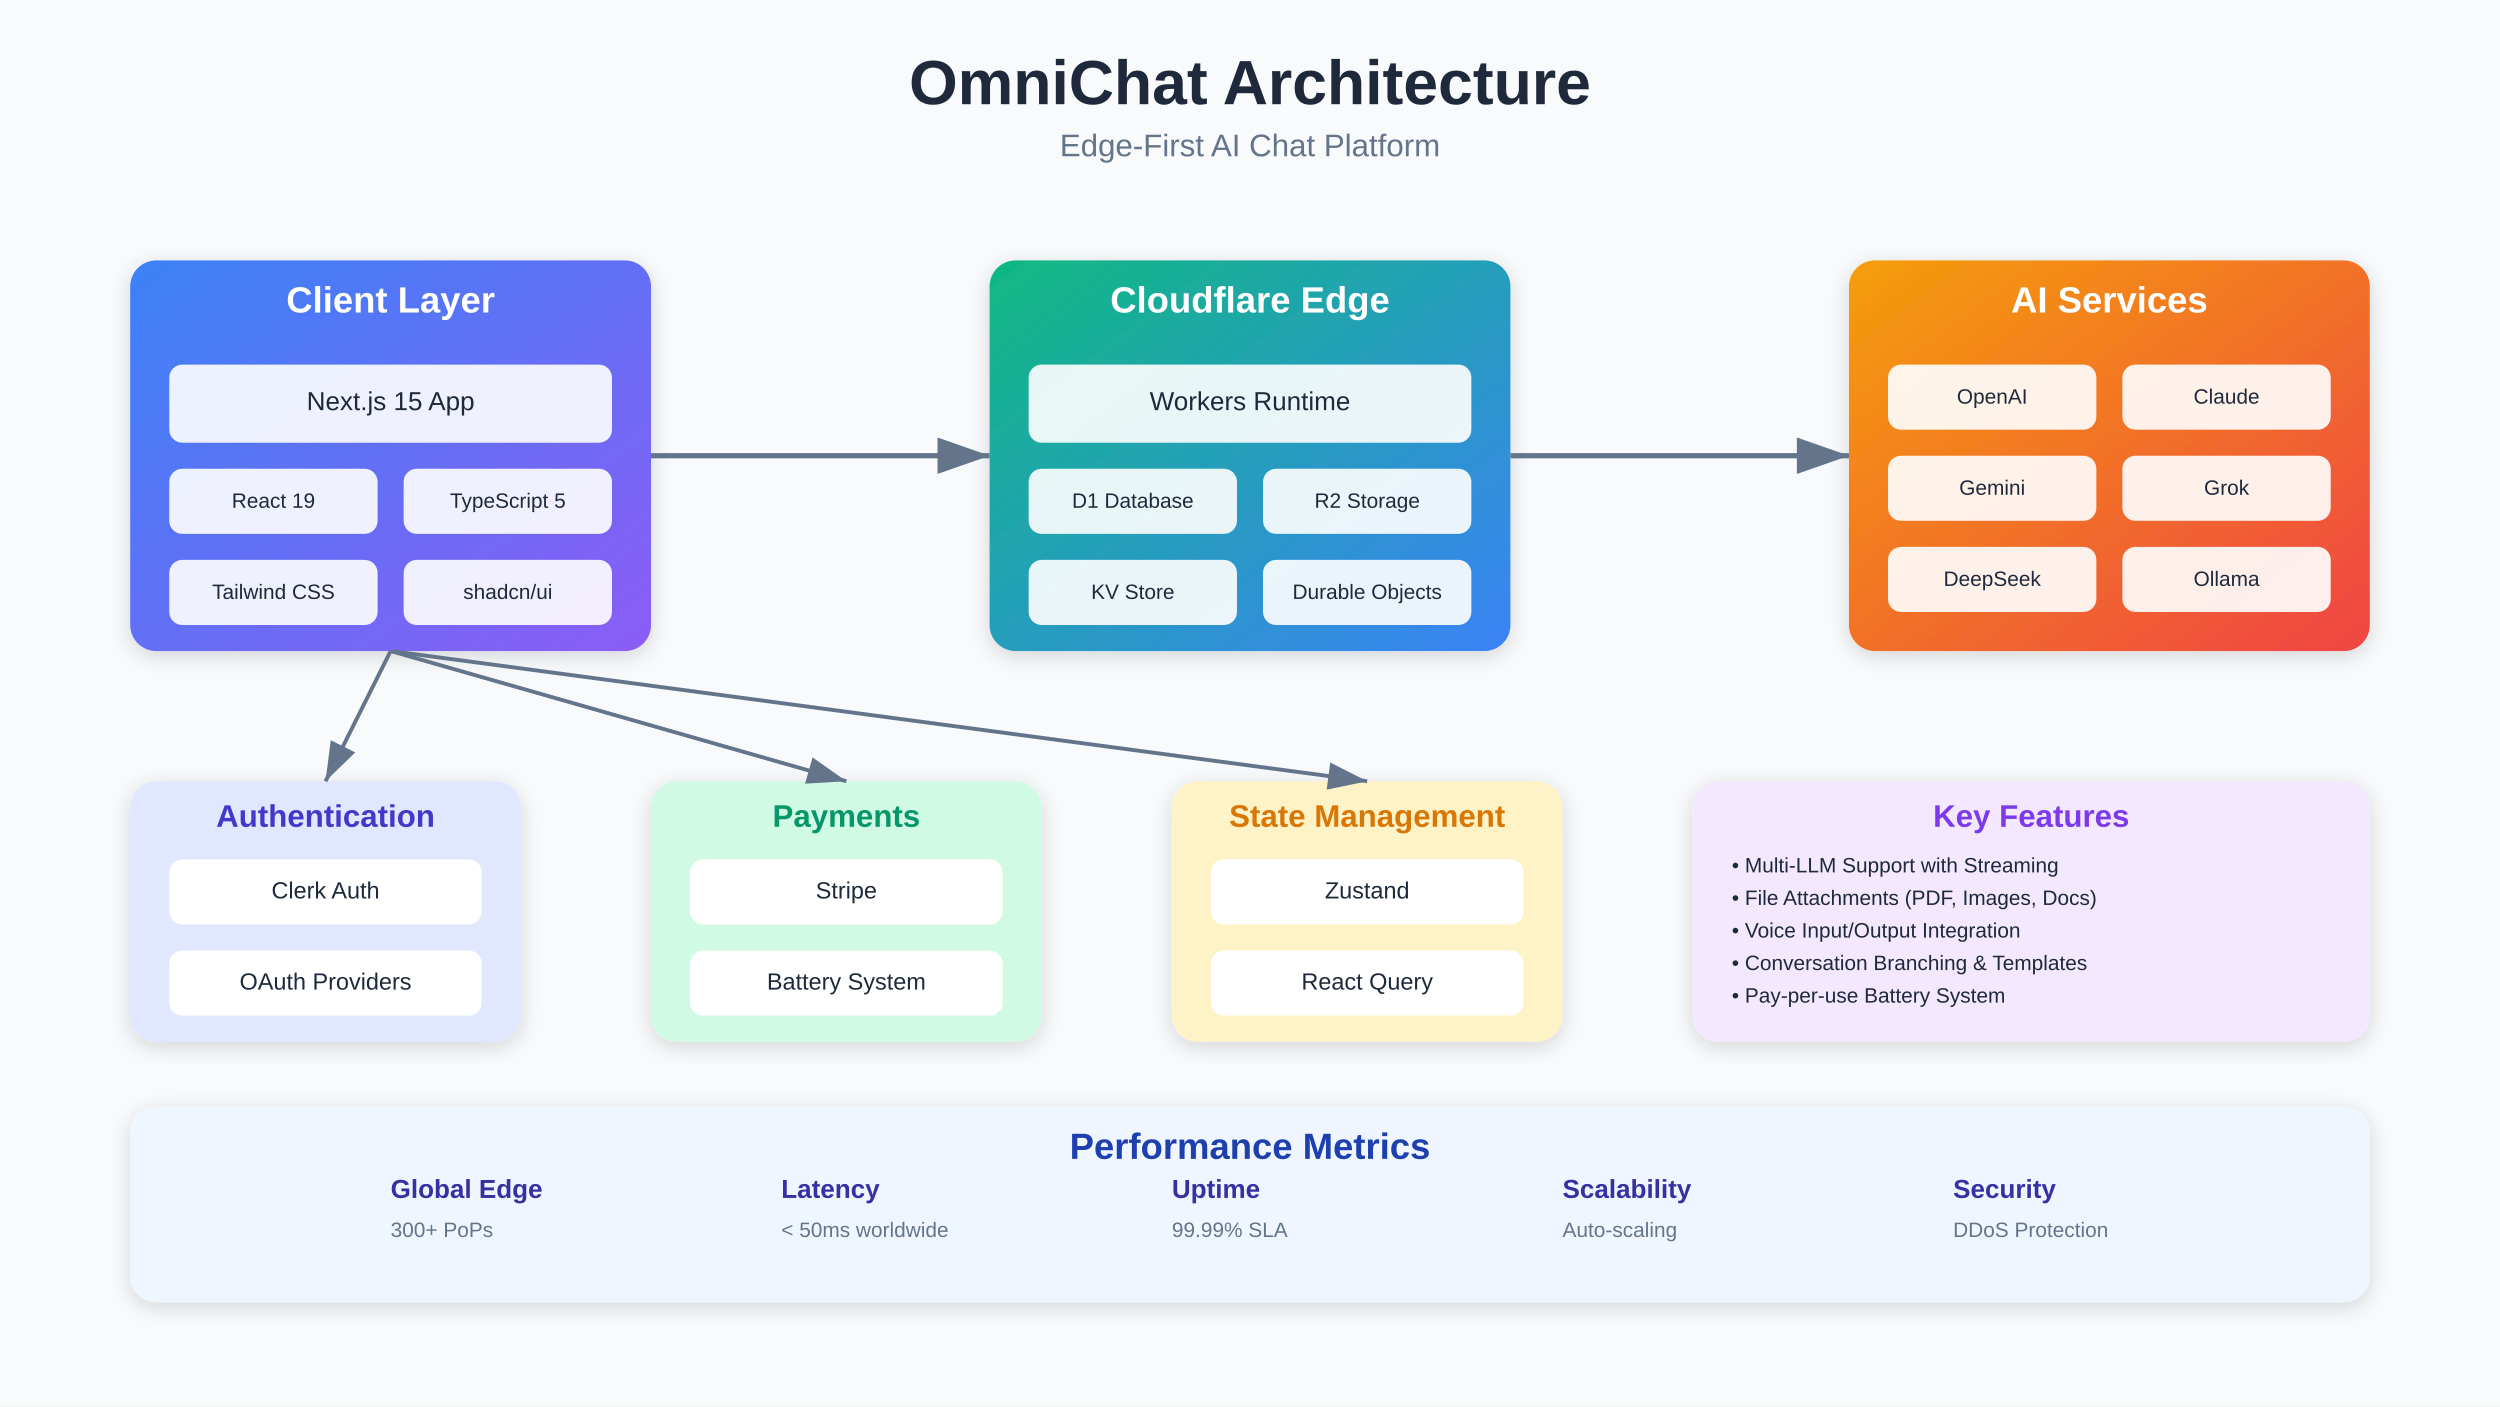
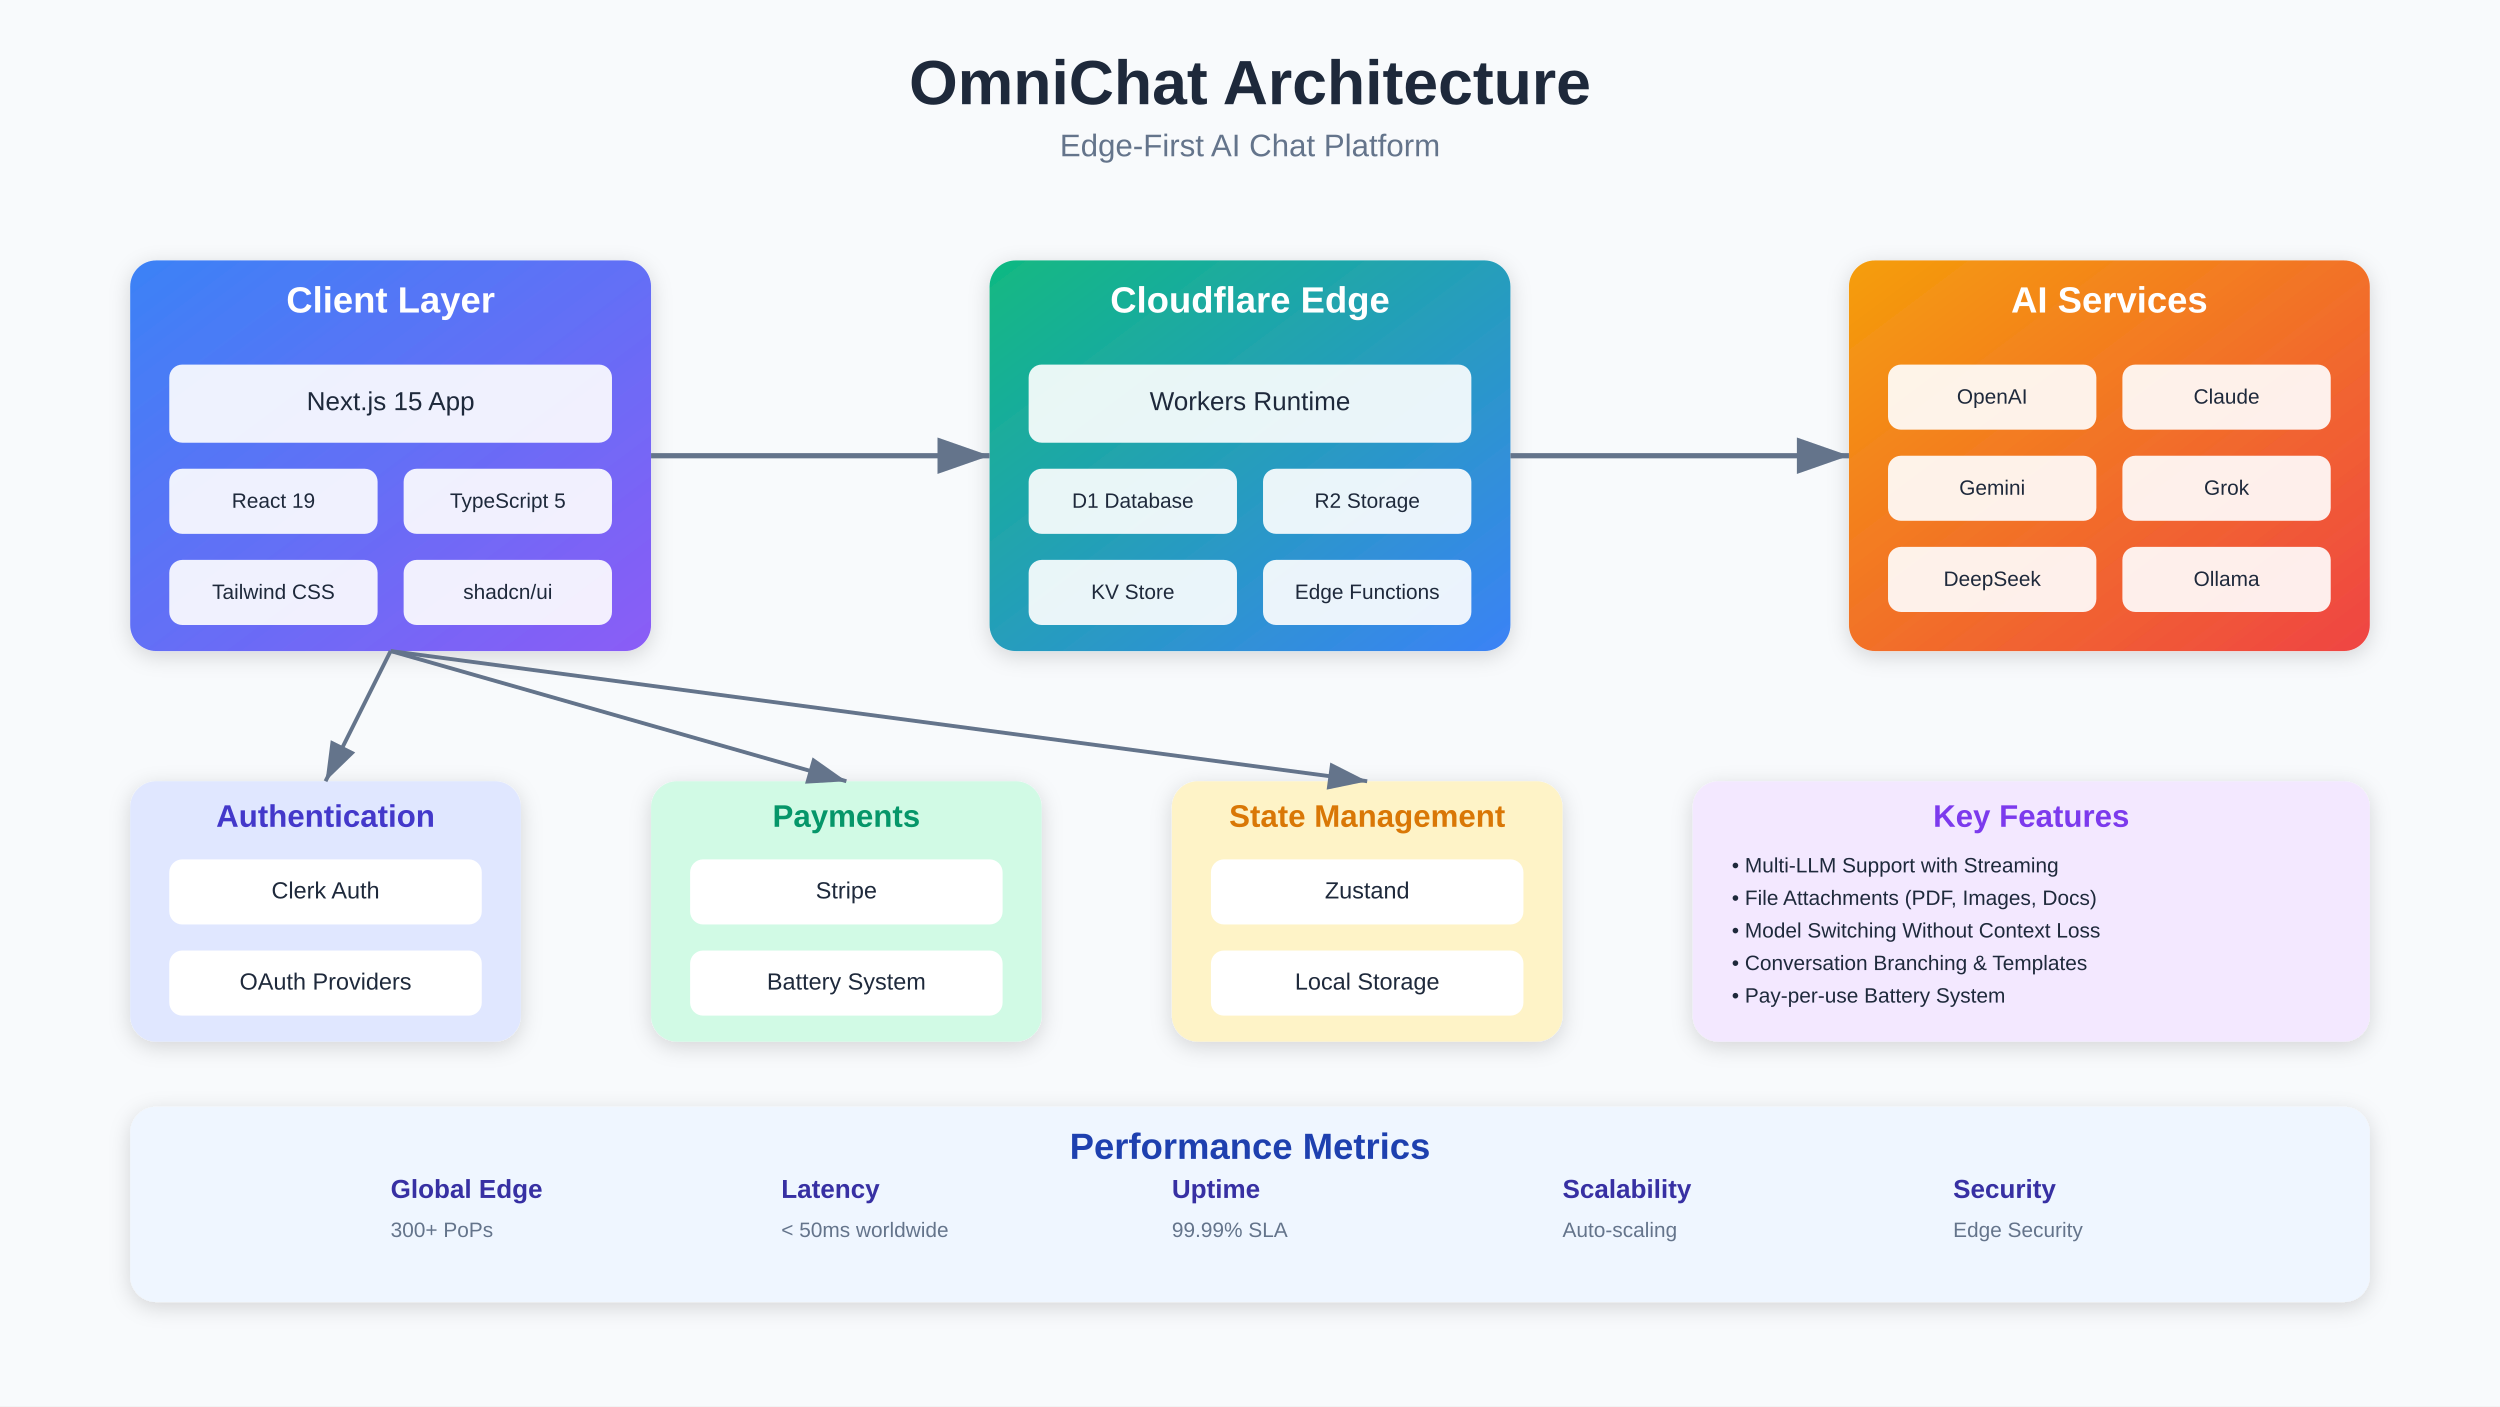
<svg xmlns="http://www.w3.org/2000/svg" width="1920" height="1080" viewBox="0 0 1920 1080">
  <defs>
    <linearGradient id="grad1" x1="0%" y1="0%" x2="100%" y2="100%">
      <stop offset="0%" style="stop-color:#3B82F6;stop-opacity:1" />
      <stop offset="100%" style="stop-color:#8B5CF6;stop-opacity:1" />
    </linearGradient>
    <linearGradient id="grad2" x1="0%" y1="0%" x2="100%" y2="100%">
      <stop offset="0%" style="stop-color:#10B981;stop-opacity:1" />
      <stop offset="100%" style="stop-color:#3B82F6;stop-opacity:1" />
    </linearGradient>
    <linearGradient id="grad3" x1="0%" y1="0%" x2="100%" y2="100%">
      <stop offset="0%" style="stop-color:#F59E0B;stop-opacity:1" />
      <stop offset="100%" style="stop-color:#EF4444;stop-opacity:1" />
    </linearGradient>
    <filter id="shadow" x="-50%" y="-50%" width="200%" height="200%">
      <feDropShadow dx="0" dy="4" stdDeviation="8" flood-opacity="0.15" />
    </filter>
  </defs>
  <rect width="1920" height="1080" fill="#f8fafc" />
  <text x="960" y="80" font-family="Arial, sans-serif" font-size="48" font-weight="bold" text-anchor="middle" fill="#1e293b">OmniChat Architecture</text>
  <text x="960" y="120" font-family="Arial, sans-serif" font-size="24" text-anchor="middle" fill="#64748b">Edge-First AI Chat Platform</text>
  <g transform="translate(100, 200)">
    <rect x="0" y="0" width="400" height="300" rx="20" fill="url(#grad1)" filter="url(#shadow)" />
    <text x="200" y="40" font-family="Arial, sans-serif" font-size="28" font-weight="bold" text-anchor="middle" fill="white">Client Layer</text>
    <rect x="30" y="80" width="340" height="60" rx="10" fill="white" opacity="0.9" />
    <text x="200" y="115" font-family="Arial, sans-serif" font-size="20" text-anchor="middle" fill="#1e293b">Next.js 15 App</text>
    <rect x="30" y="160" width="160" height="50" rx="10" fill="white" opacity="0.9" />
    <text x="110" y="190" font-family="Arial, sans-serif" font-size="16" text-anchor="middle" fill="#1e293b">React 19</text>
    <rect x="210" y="160" width="160" height="50" rx="10" fill="white" opacity="0.9" />
    <text x="290" y="190" font-family="Arial, sans-serif" font-size="16" text-anchor="middle" fill="#1e293b">TypeScript 5</text>
    <rect x="30" y="230" width="160" height="50" rx="10" fill="white" opacity="0.9" />
    <text x="110" y="260" font-family="Arial, sans-serif" font-size="16" text-anchor="middle" fill="#1e293b">Tailwind CSS</text>
    <rect x="210" y="230" width="160" height="50" rx="10" fill="white" opacity="0.9" />
    <text x="290" y="260" font-family="Arial, sans-serif" font-size="16" text-anchor="middle" fill="#1e293b">shadcn/ui</text>
  </g>
  <g transform="translate(760, 200)">
    <rect x="0" y="0" width="400" height="300" rx="20" fill="url(#grad2)" filter="url(#shadow)" />
    <text x="200" y="40" font-family="Arial, sans-serif" font-size="28" font-weight="bold" text-anchor="middle" fill="white">Cloudflare Edge</text>
    <rect x="30" y="80" width="340" height="60" rx="10" fill="white" opacity="0.9" />
    <text x="200" y="115" font-family="Arial, sans-serif" font-size="20" text-anchor="middle" fill="#1e293b">Workers Runtime</text>
    <rect x="30" y="160" width="160" height="50" rx="10" fill="white" opacity="0.9" />
    <text x="110" y="190" font-family="Arial, sans-serif" font-size="16" text-anchor="middle" fill="#1e293b">D1 Database</text>
    <rect x="210" y="160" width="160" height="50" rx="10" fill="white" opacity="0.9" />
    <text x="290" y="190" font-family="Arial, sans-serif" font-size="16" text-anchor="middle" fill="#1e293b">R2 Storage</text>
    <rect x="30" y="230" width="160" height="50" rx="10" fill="white" opacity="0.9" />
    <text x="110" y="260" font-family="Arial, sans-serif" font-size="16" text-anchor="middle" fill="#1e293b">KV Store</text>
    <rect x="210" y="230" width="160" height="50" rx="10" fill="white" opacity="0.9" />
-     <text x="290" y="260" font-family="Arial, sans-serif" font-size="16" text-anchor="middle" fill="#1e293b">Durable Objects</text>
+     <text x="290" y="260" font-family="Arial, sans-serif" font-size="16" text-anchor="middle" fill="#1e293b">Edge Functions</text>
  </g>
  <g transform="translate(1420, 200)">
    <rect x="0" y="0" width="400" height="300" rx="20" fill="url(#grad3)" filter="url(#shadow)" />
    <text x="200" y="40" font-family="Arial, sans-serif" font-size="28" font-weight="bold" text-anchor="middle" fill="white">AI Services</text>
    <rect x="30" y="80" width="160" height="50" rx="10" fill="white" opacity="0.9" />
    <text x="110" y="110" font-family="Arial, sans-serif" font-size="16" text-anchor="middle" fill="#1e293b">OpenAI</text>
    <rect x="210" y="80" width="160" height="50" rx="10" fill="white" opacity="0.9" />
    <text x="290" y="110" font-family="Arial, sans-serif" font-size="16" text-anchor="middle" fill="#1e293b">Claude</text>
    <rect x="30" y="150" width="160" height="50" rx="10" fill="white" opacity="0.9" />
    <text x="110" y="180" font-family="Arial, sans-serif" font-size="16" text-anchor="middle" fill="#1e293b">Gemini</text>
    <rect x="210" y="150" width="160" height="50" rx="10" fill="white" opacity="0.9" />
    <text x="290" y="180" font-family="Arial, sans-serif" font-size="16" text-anchor="middle" fill="#1e293b">Grok</text>
    <rect x="30" y="220" width="160" height="50" rx="10" fill="white" opacity="0.9" />
    <text x="110" y="250" font-family="Arial, sans-serif" font-size="16" text-anchor="middle" fill="#1e293b">DeepSeek</text>
    <rect x="210" y="220" width="160" height="50" rx="10" fill="white" opacity="0.9" />
    <text x="290" y="250" font-family="Arial, sans-serif" font-size="16" text-anchor="middle" fill="#1e293b">Ollama</text>
  </g>
  <g transform="translate(100, 600)">
    <rect x="0" y="0" width="300" height="200" rx="20" fill="#E0E7FF" filter="url(#shadow)" />
    <text x="150" y="35" font-family="Arial, sans-serif" font-size="24" font-weight="bold" text-anchor="middle" fill="#4338CA">Authentication</text>
    <rect x="30" y="60" width="240" height="50" rx="10" fill="white" />
    <text x="150" y="90" font-family="Arial, sans-serif" font-size="18" text-anchor="middle" fill="#1e293b">Clerk Auth</text>
    <rect x="30" y="130" width="240" height="50" rx="10" fill="white" />
    <text x="150" y="160" font-family="Arial, sans-serif" font-size="18" text-anchor="middle" fill="#1e293b">OAuth Providers</text>
  </g>
  <g transform="translate(500, 600)">
    <rect x="0" y="0" width="300" height="200" rx="20" fill="#D1FAE5" filter="url(#shadow)" />
    <text x="150" y="35" font-family="Arial, sans-serif" font-size="24" font-weight="bold" text-anchor="middle" fill="#059669">Payments</text>
    <rect x="30" y="60" width="240" height="50" rx="10" fill="white" />
    <text x="150" y="90" font-family="Arial, sans-serif" font-size="18" text-anchor="middle" fill="#1e293b">Stripe</text>
    <rect x="30" y="130" width="240" height="50" rx="10" fill="white" />
    <text x="150" y="160" font-family="Arial, sans-serif" font-size="18" text-anchor="middle" fill="#1e293b">Battery System</text>
  </g>
  <g transform="translate(900, 600)">
    <rect x="0" y="0" width="300" height="200" rx="20" fill="#FEF3C7" filter="url(#shadow)" />
    <text x="150" y="35" font-family="Arial, sans-serif" font-size="24" font-weight="bold" text-anchor="middle" fill="#D97706">State Management</text>
    <rect x="30" y="60" width="240" height="50" rx="10" fill="white" />
    <text x="150" y="90" font-family="Arial, sans-serif" font-size="18" text-anchor="middle" fill="#1e293b">Zustand</text>
    <rect x="30" y="130" width="240" height="50" rx="10" fill="white" />
-     <text x="150" y="160" font-family="Arial, sans-serif" font-size="18" text-anchor="middle" fill="#1e293b">React Query</text>
+     <text x="150" y="160" font-family="Arial, sans-serif" font-size="18" text-anchor="middle" fill="#1e293b">Local Storage</text>
  </g>
  <g>
    <path d="M 500 350 L 760 350" stroke="#64748b" stroke-width="4" fill="none" marker-end="url(#arrowhead)" />
    <path d="M 1160 350 L 1420 350" stroke="#64748b" stroke-width="4" fill="none" marker-end="url(#arrowhead)" />
    <path d="M 300 500 L 250 600" stroke="#64748b" stroke-width="3" fill="none" marker-end="url(#arrowhead)" />
    <path d="M 300 500 L 650 600" stroke="#64748b" stroke-width="3" fill="none" marker-end="url(#arrowhead)" />
    <path d="M 300 500 L 1050 600" stroke="#64748b" stroke-width="3" fill="none" marker-end="url(#arrowhead)" />
  </g>
  <defs>
    <marker id="arrowhead" markerWidth="10" markerHeight="7" refX="10" refY="3.5" orient="auto">
      <polygon points="0 0, 10 3.5, 0 7" fill="#64748b" />
    </marker>
  </defs>
  <g transform="translate(1300, 600)">
    <rect x="0" y="0" width="520" height="200" rx="20" fill="#F3E8FF" filter="url(#shadow)" />
    <text x="260" y="35" font-family="Arial, sans-serif" font-size="24" font-weight="bold" text-anchor="middle" fill="#7C3AED">Key Features</text>
    <text x="30" y="70" font-family="Arial, sans-serif" font-size="16" fill="#1e293b">• Multi-LLM Support with Streaming</text>
    <text x="30" y="95" font-family="Arial, sans-serif" font-size="16" fill="#1e293b">• File Attachments (PDF, Images, Docs)</text>
-     <text x="30" y="120" font-family="Arial, sans-serif" font-size="16" fill="#1e293b">• Voice Input/Output Integration</text>
+     <text x="30" y="120" font-family="Arial, sans-serif" font-size="16" fill="#1e293b">• Model Switching Without Context Loss</text>
    <text x="30" y="145" font-family="Arial, sans-serif" font-size="16" fill="#1e293b">• Conversation Branching &amp; Templates</text>
    <text x="30" y="170" font-family="Arial, sans-serif" font-size="16" fill="#1e293b">• Pay-per-use Battery System</text>
  </g>
  <g transform="translate(100, 850)">
    <rect x="0" y="0" width="1720" height="150" rx="20" fill="#EFF6FF" filter="url(#shadow)" />
    <text x="860" y="40" font-family="Arial, sans-serif" font-size="28" font-weight="bold" text-anchor="middle" fill="#1e40af">Performance Metrics</text>
    <g transform="translate(200, 70)">
      <text x="0" y="0" font-family="Arial, sans-serif" font-size="20" font-weight="bold" fill="#3730a3">Global Edge</text>
      <text x="0" y="30" font-family="Arial, sans-serif" font-size="16" fill="#64748b">300+ PoPs</text>
    </g>
    <g transform="translate(500, 70)">
      <text x="0" y="0" font-family="Arial, sans-serif" font-size="20" font-weight="bold" fill="#3730a3">Latency</text>
      <text x="0" y="30" font-family="Arial, sans-serif" font-size="16" fill="#64748b">&lt; 50ms worldwide</text>
    </g>
    <g transform="translate(800, 70)">
      <text x="0" y="0" font-family="Arial, sans-serif" font-size="20" font-weight="bold" fill="#3730a3">Uptime</text>
      <text x="0" y="30" font-family="Arial, sans-serif" font-size="16" fill="#64748b">99.99% SLA</text>
    </g>
    <g transform="translate(1100, 70)">
      <text x="0" y="0" font-family="Arial, sans-serif" font-size="20" font-weight="bold" fill="#3730a3">Scalability</text>
      <text x="0" y="30" font-family="Arial, sans-serif" font-size="16" fill="#64748b">Auto-scaling</text>
    </g>
    <g transform="translate(1400, 70)">
      <text x="0" y="0" font-family="Arial, sans-serif" font-size="20" font-weight="bold" fill="#3730a3">Security</text>
-       <text x="0" y="30" font-family="Arial, sans-serif" font-size="16" fill="#64748b">DDoS Protection</text>
+       <text x="0" y="30" font-family="Arial, sans-serif" font-size="16" fill="#64748b">Edge Security</text>
    </g>
  </g>
</svg>
